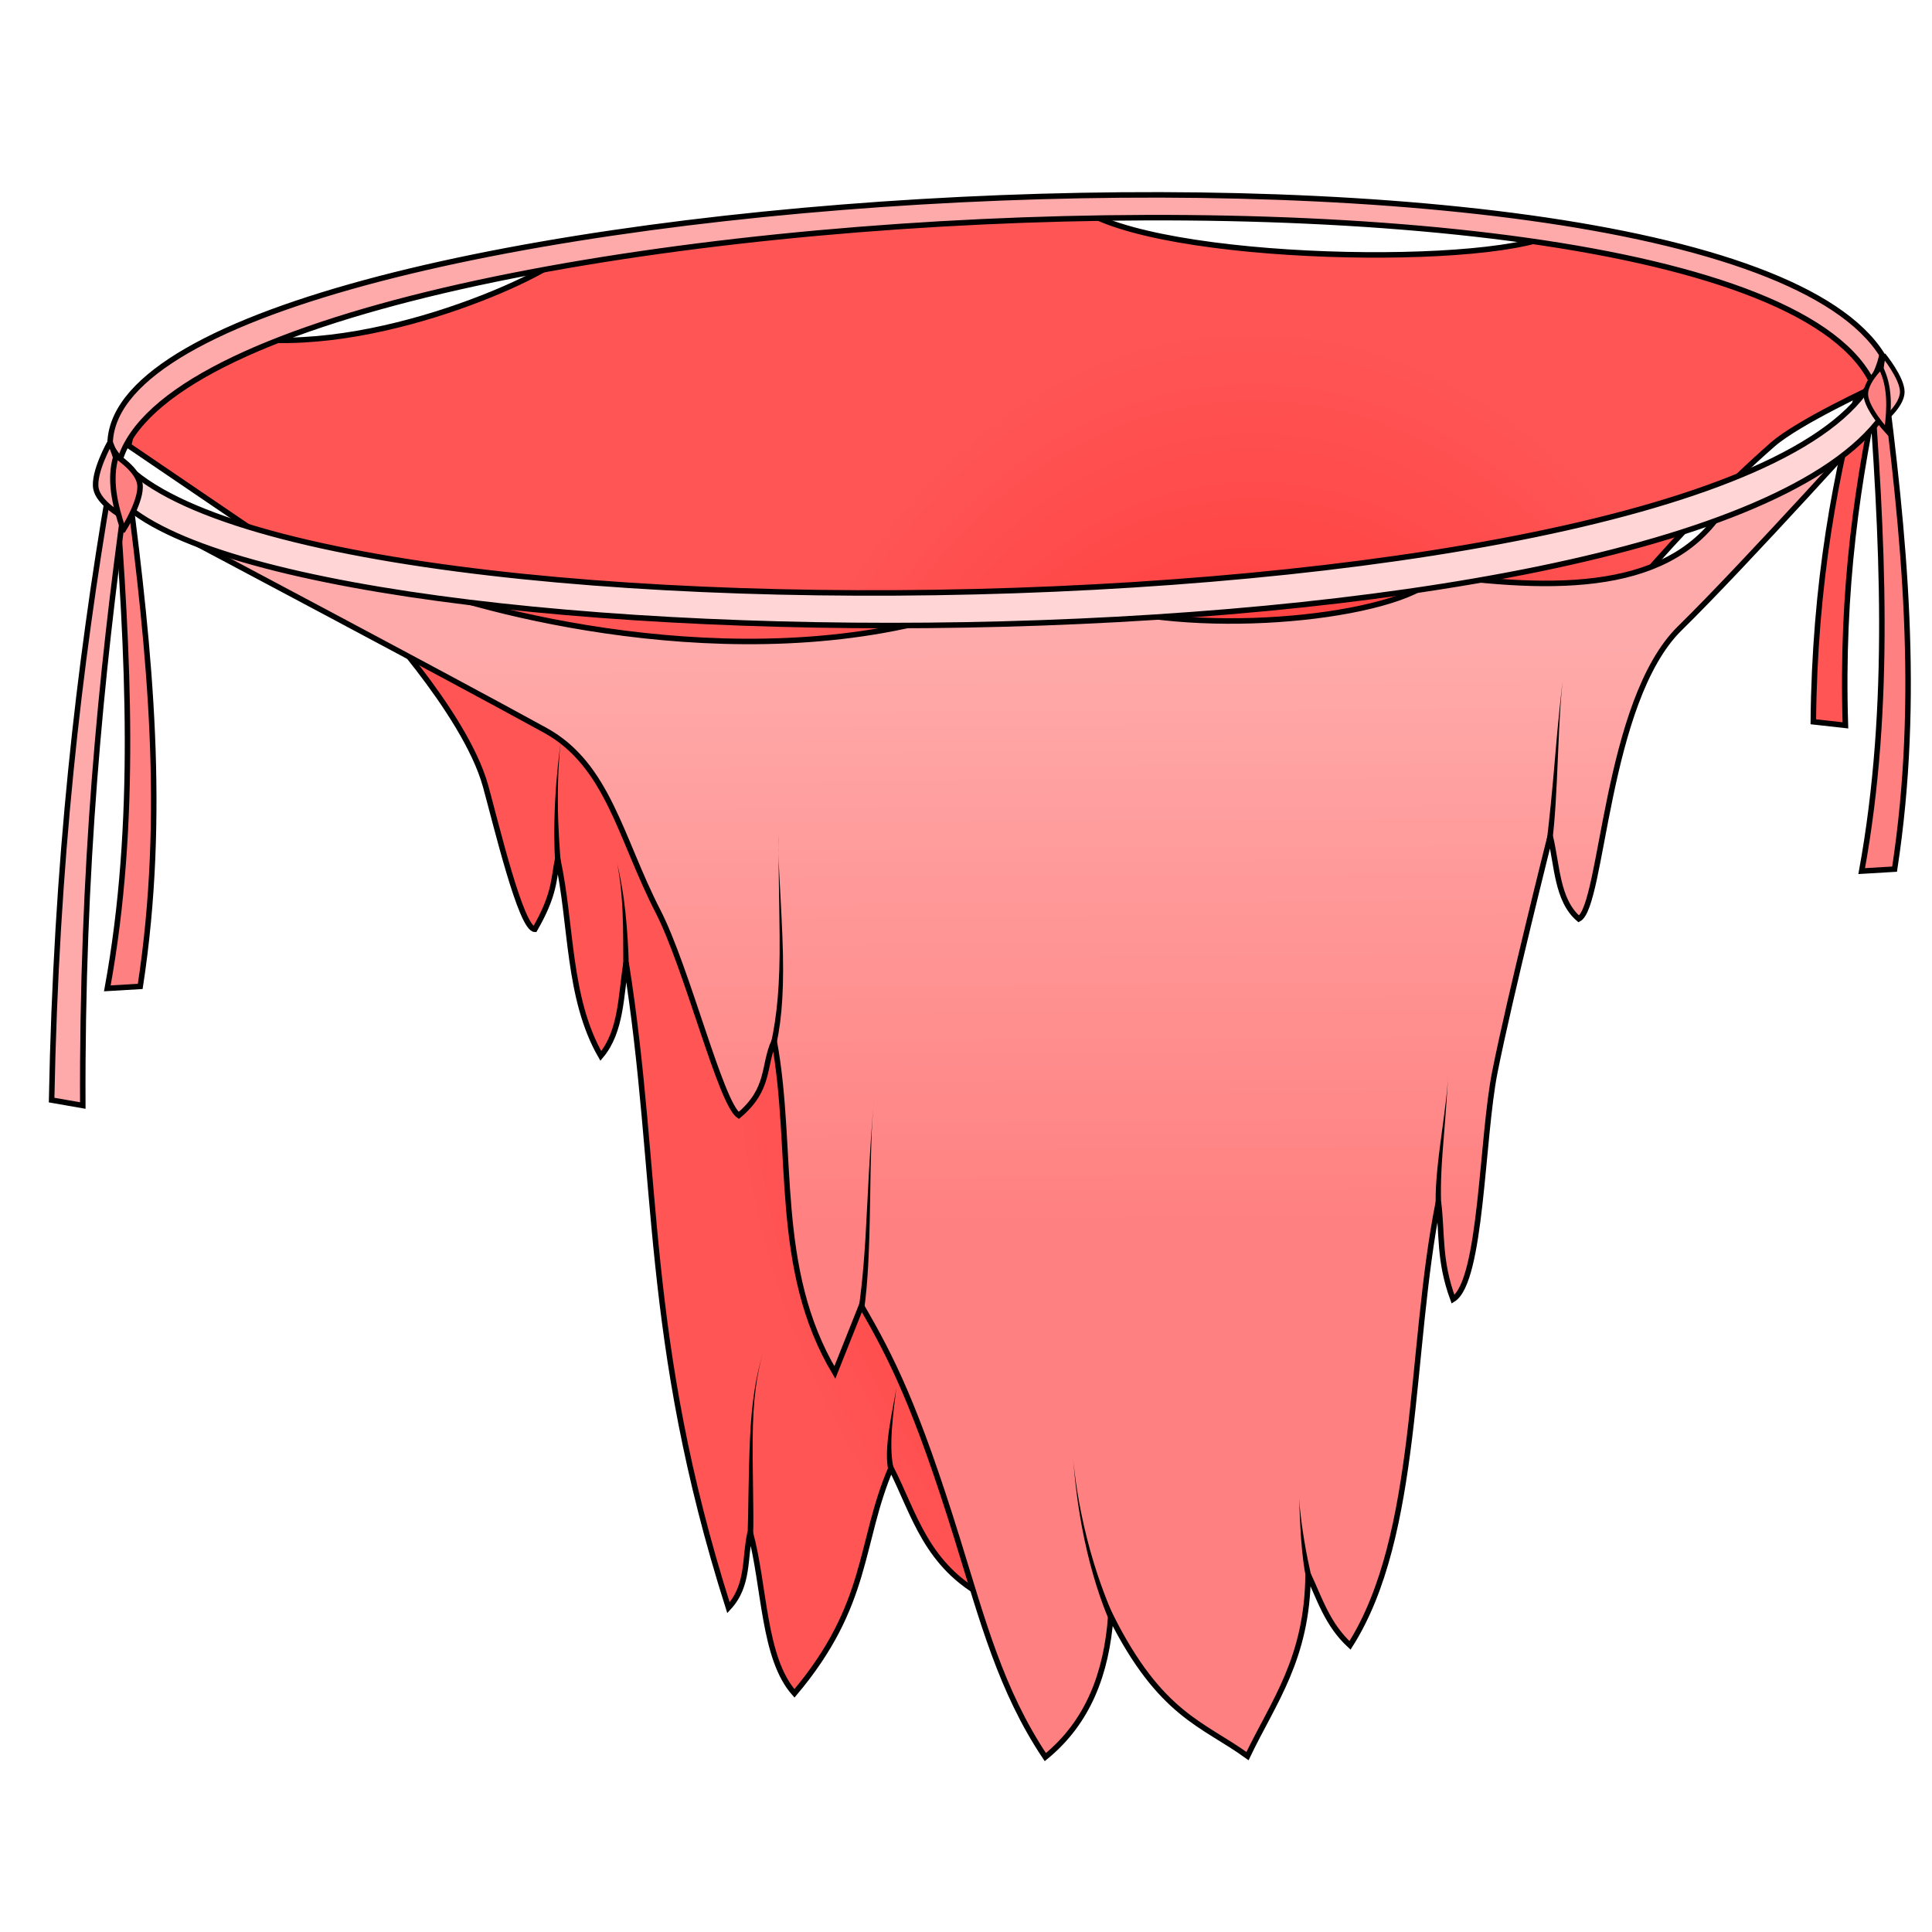
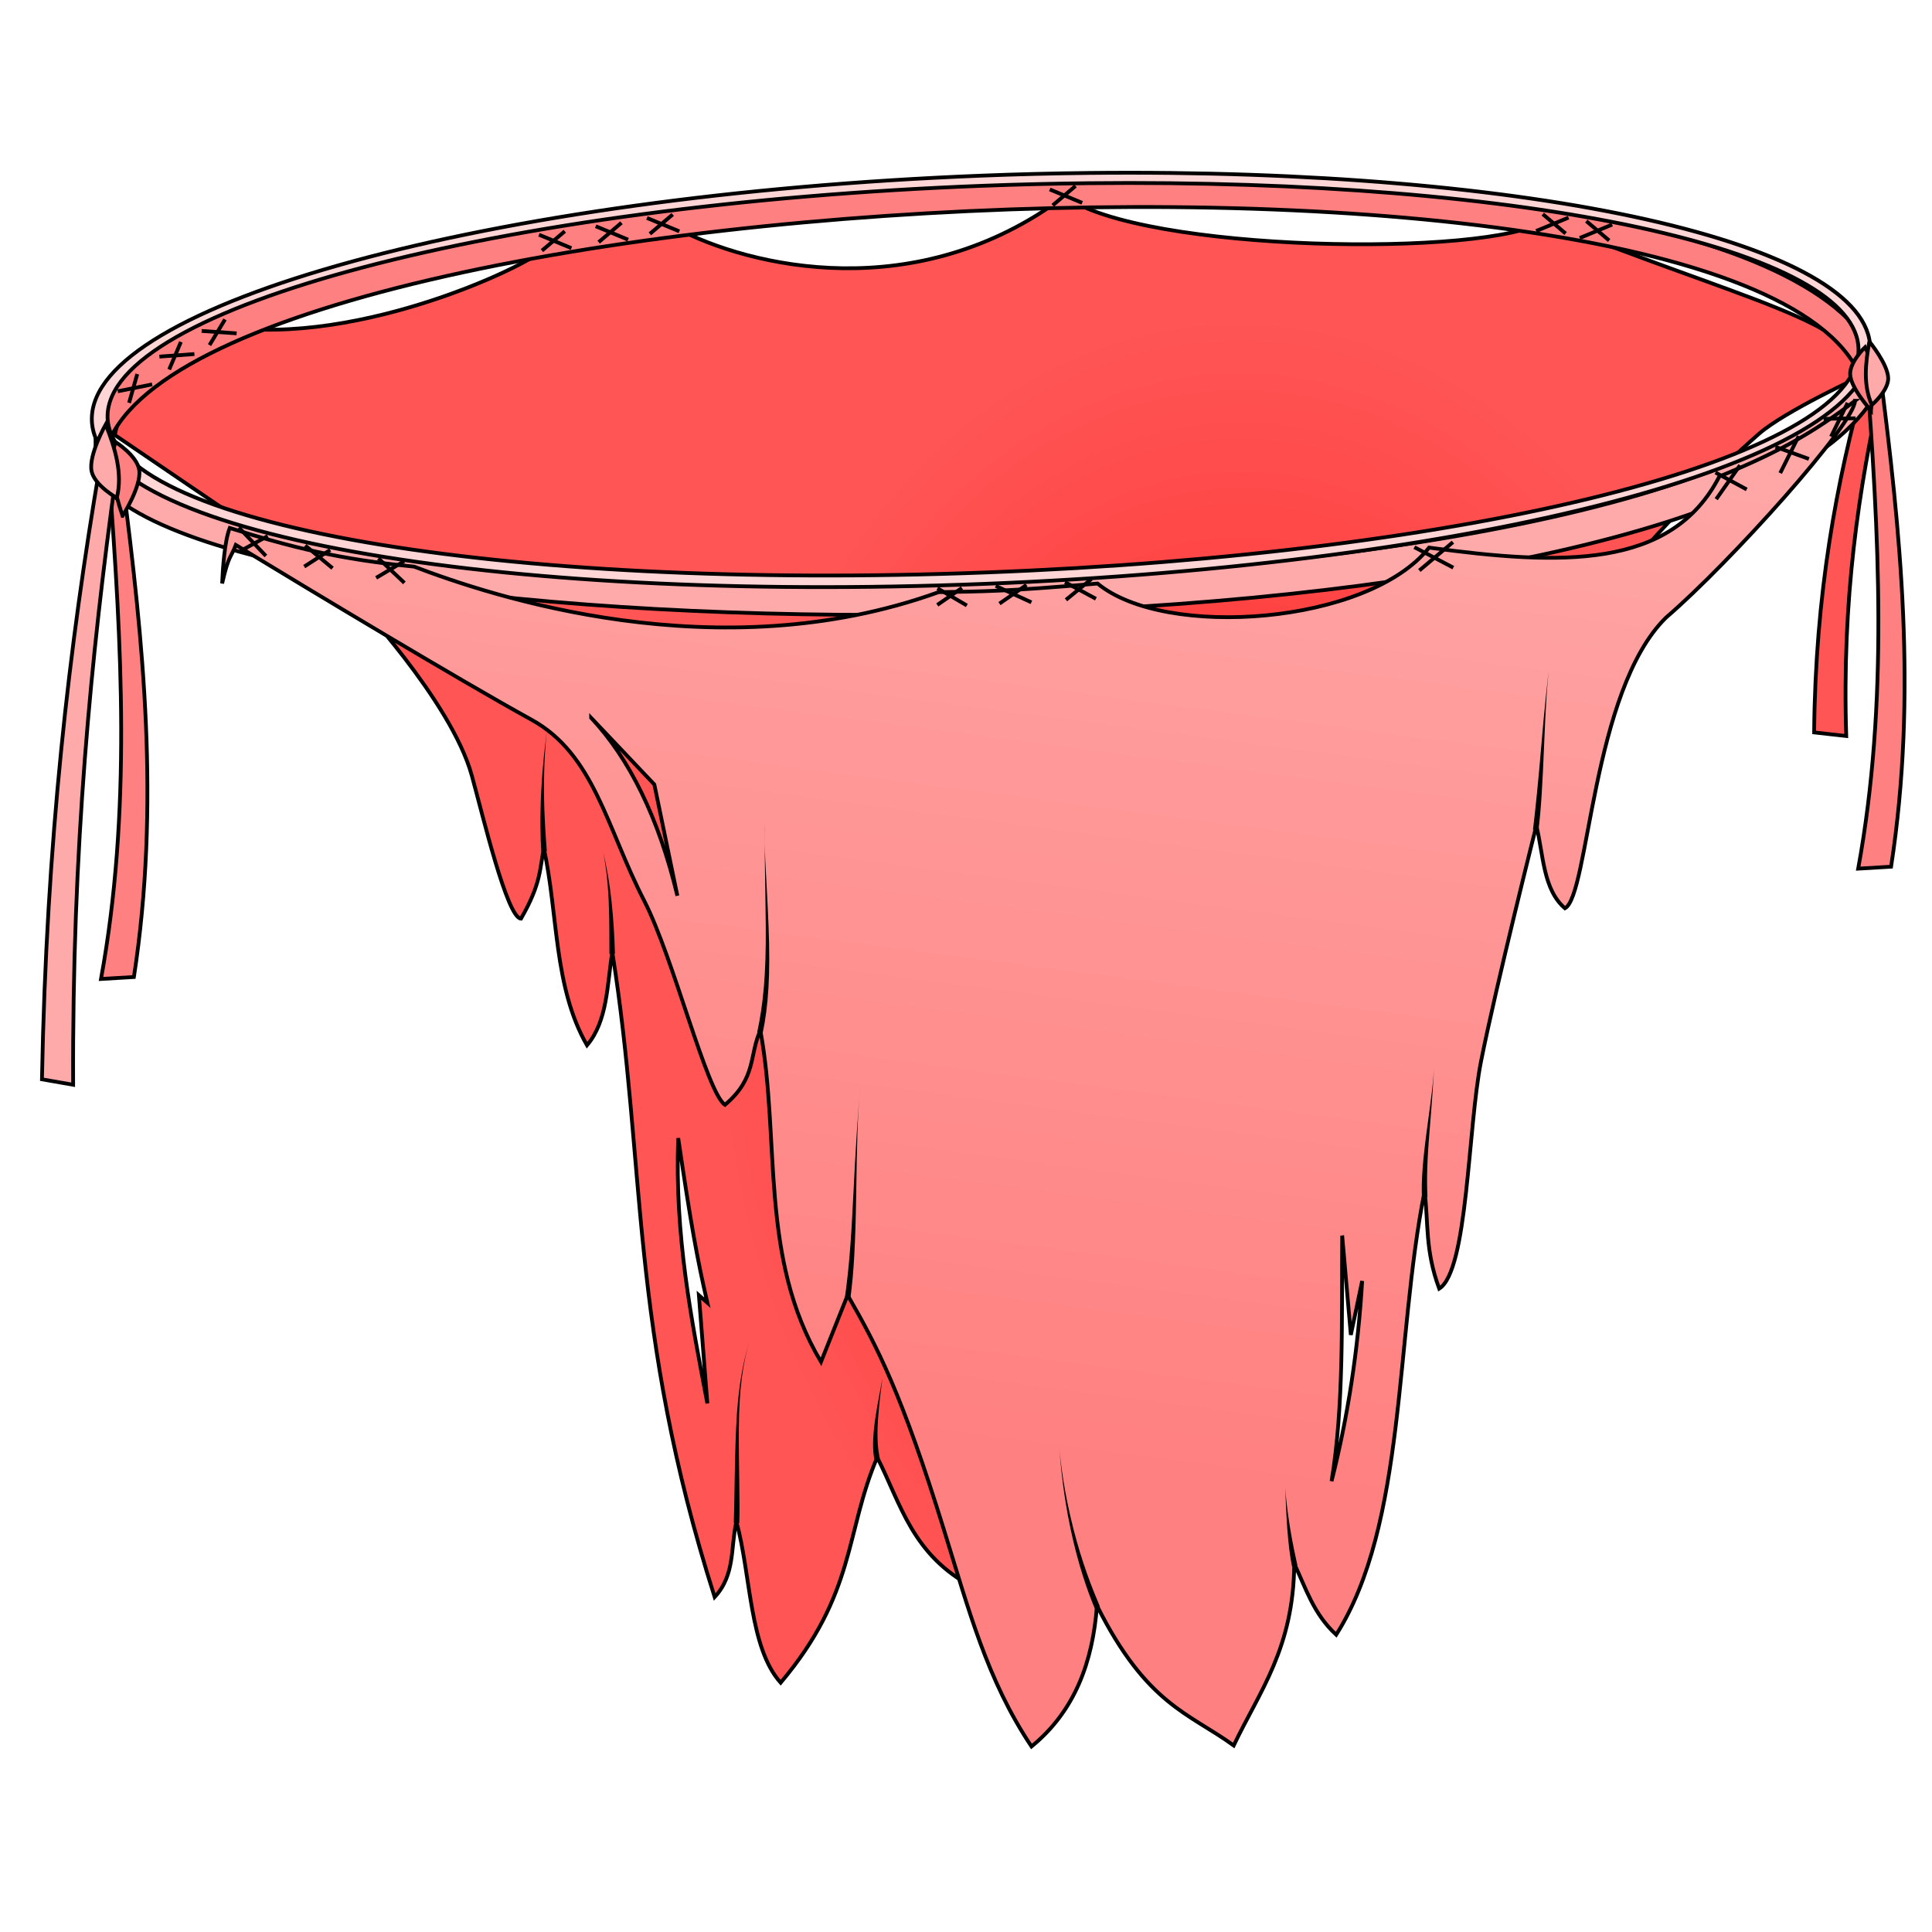
- <svg xmlns="http://www.w3.org/2000/svg" xmlns:xlink="http://www.w3.org/1999/xlink" cursor="default" viewBox="0 0 256 256">
+ <svg xmlns="http://www.w3.org/2000/svg" cursor="default" version="1.1" viewBox="0 0 256 256">
  <defs>
-     <linearGradient id="innoGrad1">
-       <stop offset="0" stop-color="#ff8080" />
-       <stop offset="1" stop-color="#faa" />
+     <radialGradient id="radialGradient901" cx="548.02" cy="261.08" r="159.05" gradientTransform="matrix(-.0236 -.58504 .44467 -.01794 62.511 460.29)" gradientUnits="userSpaceOnUse">
+       <stop stop-color="#ff2a2a" offset="0" />
+       <stop stop-color="#f55" offset="1" />
+     </radialGradient>
+     <linearGradient id="linearGradient1002" x1="506.17" x2="527.1" y1="339.14" y2="128.69" gradientTransform="matrix(.72865 .022631 -.022631 .72865 -227.74 -66.191)" gradientUnits="userSpaceOnUse">
+       <stop stop-color="#ff8080" offset="0" />
+       <stop stop-color="#faa" offset="1" />
    </linearGradient>
-     <linearGradient id="innoGrad2">
-       <stop offset="0" stop-color="#ff2a2a" />
-       <stop offset="1" stop-color="#f55" />
-     </linearGradient>
-     <radialGradient id="radialGradient901" cx="548.021" cy="261.083" r="159.046" fx="548.021" fy="261.083" gradientTransform="matrix(-.0236 -.58504 .44467 -.01794 64.344 461.702)" gradientUnits="userSpaceOnUse" xlink:href="#innoGrad2" />
-     <linearGradient id="linearGradient1002" x1="524.649" x2="520.814" y1="295.119" y2="190.802" gradientTransform="rotate(1.779 1973.28 -7307.467) scale(.729)" gradientUnits="userSpaceOnUse" xlink:href="#innoGrad1" />
  </defs>
-   <path fill="#f55" fill-rule="evenodd" stroke="#000" stroke-width=".729" d="M247.012 48.82c-3.803 13.61-6.567 28.552-6.738 46.82l4.253.475c-.576-18.076 1.64-32.81 4.697-46.541z" />
-   <path fill="#ff8080" fill-rule="evenodd" stroke="#000" stroke-width=".729" d="M247.763 48.804c1.655 22.27 2.954 44.529-1.08 66.622l4.359-.26c3.506-22.842 1.245-44.43-1.513-65.911zM15.302 64.341c1.655 22.27 2.954 44.53-1.08 66.622l4.36-.26c3.505-22.842 1.244-44.43-1.514-65.911z" />
-   <path fill="url(#radialGradient901)" fill-rule="evenodd" stroke="#000" stroke-width=".729" d="M17.049 59.055l31.52 21.426s13.017 13.727 15.77 23.67c1.433 5.178 4.693 18.93 6.526 18.986 2.708-4.7 2.465-6.625 3.028-9.308 1.896 8.7 1.286 18.383 5.717 26.088 2.742-3.242 2.655-8.01 3.35-12.357 4.522 28.49 2.184 49.682 13.564 85.472 2.764-2.974 2.095-6.631 2.882-9.998 1.947 7.123 1.685 16.668 5.864 21.346 9.983-11.835 8.53-19.91 12.795-29.865 3.134 6.17 4.631 12.98 12.718 17.207 0 0 57.218-111.767 104.116-152.828 3.421-2.994 13.61-7.68 13.61-7.68-.894-10.218-17.733-16.918-41.96-20.563-7.293 4.887-53.473 4.221-63.649-3.231-23.475.536-47.511 2.677-68.21 6.212.296 1.562-23.186 13.26-41.674 11.231-9.25 4.111-15.07 8.869-15.967 14.192z" />
-   <path fill="#faa" fill-rule="evenodd" stroke="#000" stroke-width=".729" d="M14.647 59.97C10.393 24.74 227 10.874 249.429 47.089l-.24 7.706c-3.014-41.583-236.648-29.42-233.695 9.75zM14.506 64.515c-4.025 23.661-7.07 49.605-7.667 81.251l4.131.722c-.135-31.294 2.372-56.867 5.672-80.72z" />
-   <path fill="url(#linearGradient1002)" fill-rule="evenodd" stroke="#000" stroke-width=".729" d="M24.776 71.36s34.672 18.368 47.471 25.408c8.337 4.585 9.96 14.308 14.935 23.976 3.867 7.517 8.303 25.45 10.71 27.061 4.209-3.536 3.189-6.583 4.693-9.867 2.678 14.64-.193 30.113 8.034 43.922l3.526-8.841c4.025 6.98 7.215 13.232 12.703 30.901 3.338 10.748 5.752 20.08 11.664 28.907 5.742-4.683 8.11-11.185 8.675-18.66 6.596 13.157 12.23 14.252 18.116 18.527 3.404-7.144 7.95-12.898 8.025-24.092 1.536 3.234 2.53 6.63 5.555 9.418 9.275-14.582 7.808-39.168 11.712-58.752.539 4.222.028 7.696 1.94 12.897 3.804-2.369 3.785-21.284 5.541-30.112 2.02-10.155 7.333-31.246 7.333-31.246.942 3.878.878 8.462 3.788 10.957 3.19-1.693 3.522-28.849 13.396-38.522 8.536-8.364 26.8-28.638 26.8-28.638-5.643 4.326-12.42 8.03-20.094 11.175-6.376 12.368-21.46 12.75-38.812 10.397-3.905 5.238-28.711 8.303-44.365 4.231-15.118.56-.964.506-16.302-.27-29.314 10.573-64.67 1.176-74.788-2.677-13.785-1.533-18.261-3.882-30.256-6.1z" />
-   <path fill="#ffd5d5" fill-rule="evenodd" stroke="#000" stroke-width=".729" d="M14.49 58.68c14.543 29.826 227.2 26.268 234.896-11.732l-.012 8.248c-26.165 36.08-219.207 34.42-234.868 9.319z" />
-   <path fill="#faa" fill-rule="evenodd" stroke="#000" stroke-width=".729" d="M14.591 58.583s-2.287 4.045-1.873 6.173c.371 1.905 3.35 3.565 3.35 3.565.788-3.206-.18-6.467-1.477-9.738z" />
-   <path fill="#ff8080" fill-rule="evenodd" stroke="#000" stroke-width=".729" d="M16.329 70.21s2.505-3.913 2.209-6.06c-.266-1.923-3.15-3.744-3.15-3.744-.962 3.158-.175 6.466.94 9.804z" />
-   <path fill="#faa" fill-rule="evenodd" stroke="#000" stroke-width=".613" d="M249.565 47.036s2.5 3.043 2.497 4.892c-.002 1.656-2.167 3.507-2.167 3.507-1.146-2.57-.872-5.455-.33-8.4z" />
-   <path fill="#ff8080" fill-rule="evenodd" stroke="#000" stroke-width=".613" d="M249.98 57.06s-2.656-2.9-2.753-4.748c-.086-1.654 1.976-3.625 1.976-3.625 1.28 2.503 1.16 5.4.777 8.372z" />
-   <path d="M114.146 173.428l.361.05c.482-3.482.677-7.456.78-13.976.104-6.695.166-10.337.543-14.01-.279 2.713-.637 8.32-.908 13.999-.325 6.809-.62 10.15-1.137 13.887l.361.05zM147.24 214.41l.335-.143c-.981-2.311-2.346-5.705-3.534-10.382-1.153-4.537-1.678-8.528-1.87-10.945.197 2.483.53 6.356 1.515 11.027.985 4.672 2.252 8.31 3.218 10.585l.335-.143zM173.395 208.916l.357-.075c-.285-1.37-.612-2.703-.996-5.092-.335-2.075-.557-4.09-.622-5.18.063 1.054.11 3.145.26 5.222.158 2.198.401 4.033.644 5.199l.357-.074zM190.614 160.032l.364-.015c-.1-2.405-.064-4.581.293-8.878.3-3.607.56-7.228.615-9.02-.076 2.45-.408 4.727-.978 8.981-.546 4.08-.752 6.687-.658 8.948l.364-.016zM205.327 111.385l.361.045c.361-2.888.534-6.118.747-11.235.21-5.089.383-8.193.74-10.905-.278 2.11-.737 6.432-1.104 10.883-.367 4.45-.828 8.943-1.106 11.167l.362.045zM102.527 138.27l.356.076c.76-3.56 1.053-7.781.784-14.342-.307-7.512-.63-9.845-.49-14.377-.087 2.832.071 8.605.126 14.386.063 6.661-.366 10.59-1.133 14.181l.357.076zM99.431 203.216l.365.015c.103-2.565-.09-7.603-.063-12.422.03-5.386.556-8.892 1.427-11.735-.893 2.918-1.554 6.234-1.791 11.726-.21 4.832-.2 9.859-.302 12.401l.364.015zM118.058 194.722l.356-.077c-.242-1.126-.41-2.604-.234-5.248.131-1.968.514-4.9.59-5.44-.135.95-.616 3.106-.953 5.402-.375 2.561-.365 4.28-.116 5.44l.357-.077zM82.951 127.798l.365-.006a85.504 85.504 0 0 0-.461-7.051 51.3 51.3 0 0 0-1.207-6.888c.376 1.567.704 3.859.843 6.916.128 2.815.073 5.64.096 7.034l.364-.006zM73.928 114.215l.364-.027c-.133-1.83-.354-4.424-.374-7.964-.018-3.416.174-6.274.383-7.983-.226 1.847-.566 4.408-.747 7.974-.174 3.413-.114 6.315.01 8.026l.364-.026z" />
+   <path d="m14.463 63.097c1.655 22.27 2.954 44.53-1.08 66.622l4.36-0.26c3.505-22.842 1.244-44.43-1.514-65.911z" fill="#ff8080" fill-rule="evenodd" stroke="#000" stroke-width=".5" />
+   <path d="m13.227 61.763c-4.025 23.661-7.07 49.605-7.667 81.251l4.131 0.722c-0.135-31.294 2.372-56.867 5.672-80.72z" fill="#faa" fill-rule="evenodd" stroke="#000" stroke-width=".5" />
+   <path d="m247.12 50.231c-3.803 13.61-6.567 28.552-6.738 46.82l4.253 0.475c-0.576-18.076 1.64-32.81 4.697-46.541z" fill="#f55" fill-rule="evenodd" stroke="#000" stroke-width=".5" />
+   <path d="m247.3 48.479c1.655 22.27 2.954 44.529-1.08 66.622l4.359-0.26c3.506-22.842 1.245-44.43-1.513-65.911z" fill="#ff8080" fill-rule="evenodd" stroke="#000" stroke-width=".5" />
+   <path d="m141.07 26.01c-19.544 14.597-41.614 9.447-51.631 4.139-2.203-0.486-14.699 2.684-16.578 2.073 0.296 1.562-23.186 13.259-41.674 11.23-9.25 4.111-15.07 8.868-15.967 14.191l31.52 21.428s13.017 13.727 15.77 23.67c1.433 5.178 4.692 18.928 6.525 18.984 2.708-4.7 2.466-6.624 3.029-9.307 1.896 8.7 1.286 18.383 5.717 26.088 2.742-3.242 2.655-8.01 3.35-12.357 4.522 28.49 2.184 49.683 13.564 85.473 2.764-2.974 2.094-6.631 2.881-9.998 1.947 7.123 1.686 16.668 5.865 21.346 9.983-11.835 8.53-19.91 12.795-29.865 3.134 6.17 4.63 12.98 12.717 17.207 0 0 57.219-111.77 104.12-152.83 3.421-2.994 13.609-7.68 13.609-7.68-0.034-7.065-15.855-10.037-41.959-20.562-7.293 4.887-53.474 4.22-63.65-3.232zm-47.341 146.61-1.122-0.996 1.121 14.332c-2.107-11.101-4.337-22.109-3.862-35.147 1.68 11.403 2.508 15.958 3.863 21.811z" fill="url(#radialGradient901)" stroke="#000" stroke-width=".5" />
+   <path d="m12.814 58.56c-4.468-36.194 212.1-50.244 234.78-12.881l-0.24 7.706c-3.014-41.583-236.65-29.42-233.7 9.75z" fill="#ff8080" fill-rule="evenodd" stroke="#000" stroke-width=".5" />
+   <path d="m12.657 57.27c14.543 29.826 227.2 26.268 234.9-11.732l-0.012 8.248c-26.165 36.08-219.21 34.42-234.87 9.319z" fill="#faa" fill-rule="evenodd" stroke="#000" stroke-width=".5" />
+   <path d="m245.8 53.107c-5.643 4.326-10.305 6.883-17.979 10.028-6.376 12.368-21.108 11.78-38.46 9.427-8.047 10.173-34.969 12.182-43.925 4.761-12.562 1.089-15.242 1.033-21.062 1.139-29.314 10.573-59.381 0.472-69.499-3.381-9.886-0.971-16.04-2.493-24.437-5.119-0.693 1.801-0.913 5.375-1.003 7.348 0.865-3.819 1.141-3.328 1.81-5.103 9.94 6.052 29.619 17.898 39.17 23.152 8.337 4.585 9.961 14.307 14.936 23.975 3.867 7.517 8.302 25.45 10.709 27.061 4.209-3.536 3.189-6.581 4.693-9.865 2.678 14.64-0.194 30.113 8.033 43.922l3.527-8.842c4.025 6.98 7.215 13.231 12.703 30.9 3.338 10.748 5.752 20.081 11.664 28.908 5.742-4.683 8.109-11.185 8.674-18.66 6.596 13.157 12.231 14.252 18.117 18.527 3.404-7.144 7.948-12.898 8.023-24.092 1.536 3.234 2.532 6.63 5.557 9.418 9.275-14.582 7.807-39.168 11.711-58.752 0.539 4.222 0.028 7.696 1.939 12.896 3.804-2.369 3.785-21.285 5.541-30.113 2.02-10.155 7.334-31.244 7.334-31.244 0.942 3.878 0.877 8.46 3.787 10.955 3.19-1.693 3.522-28.849 13.396-38.521 8.536-7.33 25.038-25.739 25.038-28.725zm-167.47 42.011 8.374 8.833 3.052 14.742c-2.497-10.362-6.343-18.149-11.426-23.576zm99.517 68.628 1.147 13.133 1.498-7.141c-0.532 9.076-1.875 17.921-4.053 26.527 1.632-9.843 1.339-21.337 1.408-32.52z" fill="url(#linearGradient1002)" stroke="#000" stroke-width=".5" />
+   <path d="m112.31 172.02 0.361 0.05c0.482-3.482 0.677-7.456 0.78-13.976 0.104-6.695 0.166-10.337 0.543-14.01-0.279 2.713-0.637 8.32-0.908 13.999-0.325 6.809-0.62 10.15-1.137 13.887zm33.094 40.982 0.335-0.143c-0.981-2.311-2.346-5.705-3.534-10.382-1.153-4.537-1.678-8.528-1.87-10.945 0.197 2.483 0.53 6.356 1.515 11.027 0.985 4.672 2.252 8.31 3.218 10.585l0.335-0.143zm26.155-5.494 0.357-0.075c-0.285-1.37-0.612-2.703-0.996-5.092-0.335-2.075-0.557-4.09-0.622-5.18 0.063 1.054 0.11 3.145 0.26 5.222 0.158 2.198 0.401 4.033 0.644 5.199zm17.219-48.884 0.364-0.015c-0.1-2.405-0.064-4.581 0.293-8.878 0.3-3.607 0.56-7.228 0.615-9.02-0.076 2.45-0.408 4.727-0.978 8.981-0.546 4.08-0.752 6.687-0.658 8.948zm14.713-48.647 0.361 0.045c0.361-2.888 0.534-6.118 0.747-11.235 0.21-5.089 0.383-8.193 0.74-10.905-0.278 2.11-0.737 6.432-1.104 10.883-0.367 4.45-0.828 8.943-1.106 11.167zm-102.8 26.885 0.356 0.076c0.76-3.56 1.053-7.781 0.784-14.342-0.307-7.512-0.63-9.845-0.49-14.377-0.087 2.832 0.071 8.605 0.126 14.386 0.063 6.661-0.366 10.59-1.133 14.181zm-3.096 64.946 0.365 0.015c0.103-2.565-0.09-7.603-0.063-12.422 0.03-5.386 0.556-8.892 1.427-11.735-0.893 2.918-1.554 6.234-1.791 11.726-0.21 4.832-0.2 9.859-0.302 12.401zm18.627-8.494 0.356-0.077c-0.242-1.126-0.41-2.604-0.234-5.248 0.131-1.968 0.514-4.9 0.59-5.44-0.135 0.95-0.616 3.106-0.953 5.402-0.375 2.561-0.365 4.28-0.116 5.44zm-35.107-66.924 0.365-6e-3a85.504 85.504 0 0 0-0.461-7.051 51.3 51.3 0 0 0-1.207-6.888c0.376 1.567 0.704 3.859 0.843 6.916 0.128 2.815 0.073 5.64 0.096 7.034l0.364-6e-3zm-9.023-13.583 0.364-0.027c-0.133-1.83-0.354-4.424-0.374-7.964-0.018-3.416 0.174-6.274 0.383-7.983-0.226 1.847-0.566 4.408-0.747 7.974-0.174 3.413-0.114 6.315 0.01 8.026z" />
+   <path transform="matrix(.99922 -.039482 0 1 0 0)" d="m144.31 28.616c-4.716-0.134-9.463-0.202-14.214-0.202-65.123 3.3e-5 -117.92 12.345-117.92 27.573-0.004 15.229 53.227 26.533 118.35 26.533 65.126-3.2e-5 117.48-11.304 117.48-26.533-2e-3 -13.943-44.513-25.691-103.7-27.372zm0.043 1.357c58.276 1.678 102.1 12.883 102.1 26.105-1e-3 14.441-51.542 25.03-115.66 24.937-64.115-0.093-116.53-10.833-116.53-25.274 0.001-14.441 51.977-26.072 116.09-25.979 4.677 0.007 9.35 0.077 13.993 0.211z" fill="#ffd5d5" stroke="#000" stroke-linecap="square" stroke-linejoin="round" stroke-width=".5" />
+   <path d="m16.241 68.364s2.505-3.913 2.209-6.06c-0.266-1.923-3.15-3.744-3.15-3.744-0.962 3.158-0.175 6.466 0.94 9.804z" fill="#ff8080" fill-rule="evenodd" stroke="#000" stroke-width=".5" />
+   <path d="m14.004 56.239s-2.287 4.045-1.873 6.173c0.371 1.905 3.35 3.565 3.35 3.565 0.788-3.206-0.18-6.467-1.477-9.738z" fill="#faa" fill-rule="evenodd" stroke="#000" stroke-width=".5" />
+   <path d="m247.91 54.374s-2.656-2.9-2.753-4.748c-0.086-1.654 1.976-3.625 1.976-3.625 1.28 2.503 1.16 5.4 0.777 8.372z" fill="#ff8080" fill-rule="evenodd" stroke="#000" stroke-width=".5" />
+   <path d="m247.7 45.259s2.5 3.043 2.497 4.892c-2e-3 1.656-2.167 3.507-2.167 3.507-1.146-2.57-0.872-5.455-0.33-8.4z" fill="#faa" fill-rule="evenodd" stroke="#000" stroke-width=".5" />
+   <path d="m71.65 31.198 3.834 1.586" fill="none" stroke="#000" stroke-linecap="square" stroke-linejoin="round" stroke-width=".5" />
+   <path d="m72.002 33.049 2.644-2.247" fill="none" stroke="#000" stroke-linecap="square" stroke-linejoin="round" stroke-width=".5" />
+   <path d="m85.949 28.973 3.834 1.586" fill="none" stroke="#000" stroke-linecap="square" stroke-linejoin="round" stroke-width=".5" />
+   <path d="m86.301 30.824 2.644-2.247" fill="none" stroke="#000" stroke-linecap="square" stroke-linejoin="round" stroke-width=".5" />
+   <path d="m79.163 30.074 3.834 1.586" fill="none" stroke="#000" stroke-linecap="square" stroke-linejoin="round" stroke-width=".5" />
+   <path d="m79.515 31.925 2.644-2.247" fill="none" stroke="#000" stroke-linecap="square" stroke-linejoin="round" stroke-width=".5" />
+   <path d="m139.33 25.197 3.834 1.586" fill="none" stroke="#000" stroke-linecap="square" stroke-linejoin="round" stroke-width=".5" />
+   <path d="m139.68 27.048 2.644-2.247" fill="none" stroke="#000" stroke-linecap="square" stroke-linejoin="round" stroke-width=".5" />
+   <path d="m207.61 28.929-3.834 1.586" fill="none" stroke="#000" stroke-linecap="square" stroke-linejoin="round" stroke-width=".5" />
+   <path d="m207.26 30.779-2.644-2.247" fill="none" stroke="#000" stroke-linecap="square" stroke-linejoin="round" stroke-width=".5" />
+   <path d="m213.39 29.854-3.834 1.586" fill="none" stroke="#000" stroke-linecap="square" stroke-linejoin="round" stroke-width=".5" />
+   <path d="m213.03 31.705-2.644-2.247" fill="none" stroke="#000" stroke-linecap="square" stroke-linejoin="round" stroke-width=".5" />
+   <path d="m15.849 51.798 4.068-0.815" fill="none" stroke="#000" stroke-linecap="square" stroke-linejoin="round" stroke-width=".5" />
+   <path d="m17.172 53.14 0.946-3.338" fill="none" stroke="#000" stroke-linecap="square" stroke-linejoin="round" stroke-width=".5" />
+   <path d="m21.37 47.234 4.138-0.301" fill="none" stroke="#000" stroke-linecap="square" stroke-linejoin="round" stroke-width=".5" />
+   <path d="m22.515 48.73 1.356-3.194" fill="none" stroke="#000" stroke-linecap="square" stroke-linejoin="round" stroke-width=".5" />
+   <path d="m26.968 43.87 4.139 0.284" fill="none" stroke="#000" stroke-linecap="square" stroke-linejoin="round" stroke-width=".5" />
+   <path d="m27.892 45.513 1.791-2.972" fill="none" stroke="#000" stroke-linecap="square" stroke-linejoin="round" stroke-width=".5" />
+   <path d="m31.822 70.078 3.238 3.407" fill="none" stroke="#000" stroke-linecap="square" stroke-linejoin="round" stroke-width=".5" />
+   <path d="m32.053 72.903 3.205-1.754" fill="none" stroke="#000" stroke-linecap="square" stroke-linejoin="round" stroke-width=".5" />
+   <path d="m40.633 72.437 3.238 2.691" fill="none" stroke="#000" stroke-linecap="square" stroke-linejoin="round" stroke-width=".5" />
+   <path d="m40.524 74.941 3.018-1.94" fill="none" stroke="#000" stroke-linecap="square" stroke-linejoin="round" stroke-width=".5" />
+   <path d="m50.322 74.153 3.082 2.909" fill="none" stroke="#000" stroke-linecap="square" stroke-linejoin="round" stroke-width=".5" />
+   <path d="m50.057 76.439 3.268-1.94" fill="none" stroke="#000" stroke-linecap="square" stroke-linejoin="round" stroke-width=".5" />
+   <path d="m124.43 78.078 3.468 2.026" fill="none" stroke="#000" stroke-linecap="square" stroke-linejoin="round" stroke-width=".5" />
+   <path d="m124.4 80.017 2.857-1.97" fill="none" stroke="#000" stroke-linecap="square" stroke-linejoin="round" stroke-width=".5" />
+   <path d="m132.16 77.744 4.278 1.964" fill="none" stroke="#000" stroke-linecap="square" stroke-linejoin="round" stroke-width=".5" />
+   <path d="m132.64 79.839 3.168-2.188" fill="none" stroke="#000" stroke-linecap="square" stroke-linejoin="round" stroke-width=".5" />
+   <path d="m141.34 77.259 3.655 1.964" fill="none" stroke="#000" stroke-linecap="square" stroke-linejoin="round" stroke-width=".5" />
+   <path d="m141.44 79.323 2.981-2.438" fill="none" stroke="#000" stroke-linecap="square" stroke-linejoin="round" stroke-width=".5" />
+   <path d="m187.63 72.622 4.719 2.479" fill="none" stroke="#000" stroke-linecap="square" stroke-linejoin="round" stroke-width=".5" />
+   <path d="m188.26 75.43 4.07-3.431" fill="none" stroke="#000" stroke-linecap="square" stroke-linejoin="round" stroke-width=".5" />
+   <path d="m227.53 62.734 3.698 2.001" fill="none" stroke="#000" stroke-linecap="square" stroke-linejoin="round" stroke-width=".5" />
+   <path d="m227.55 65.936 2.866-4.081" fill="none" stroke="#000" stroke-linecap="square" stroke-linejoin="round" stroke-width=".5" />
+   <path d="m235.5 59.298 3.954 1.428" fill="none" stroke="#000" stroke-linecap="square" stroke-linejoin="round" stroke-width=".5" />
+   <path d="m236 62.461 2.227-4.462" fill="none" stroke="#000" stroke-linecap="square" stroke-linejoin="round" stroke-width=".5" />
+   <path d="m241.89 55.497 3.736-0.067" fill="none" stroke="#000" stroke-linecap="square" stroke-linejoin="round" stroke-width=".5" />
+   <path d="m242.73 57.631 1.978-4.026" fill="none" stroke="#000" stroke-linecap="square" stroke-linejoin="round" stroke-width=".5" />
</svg>
